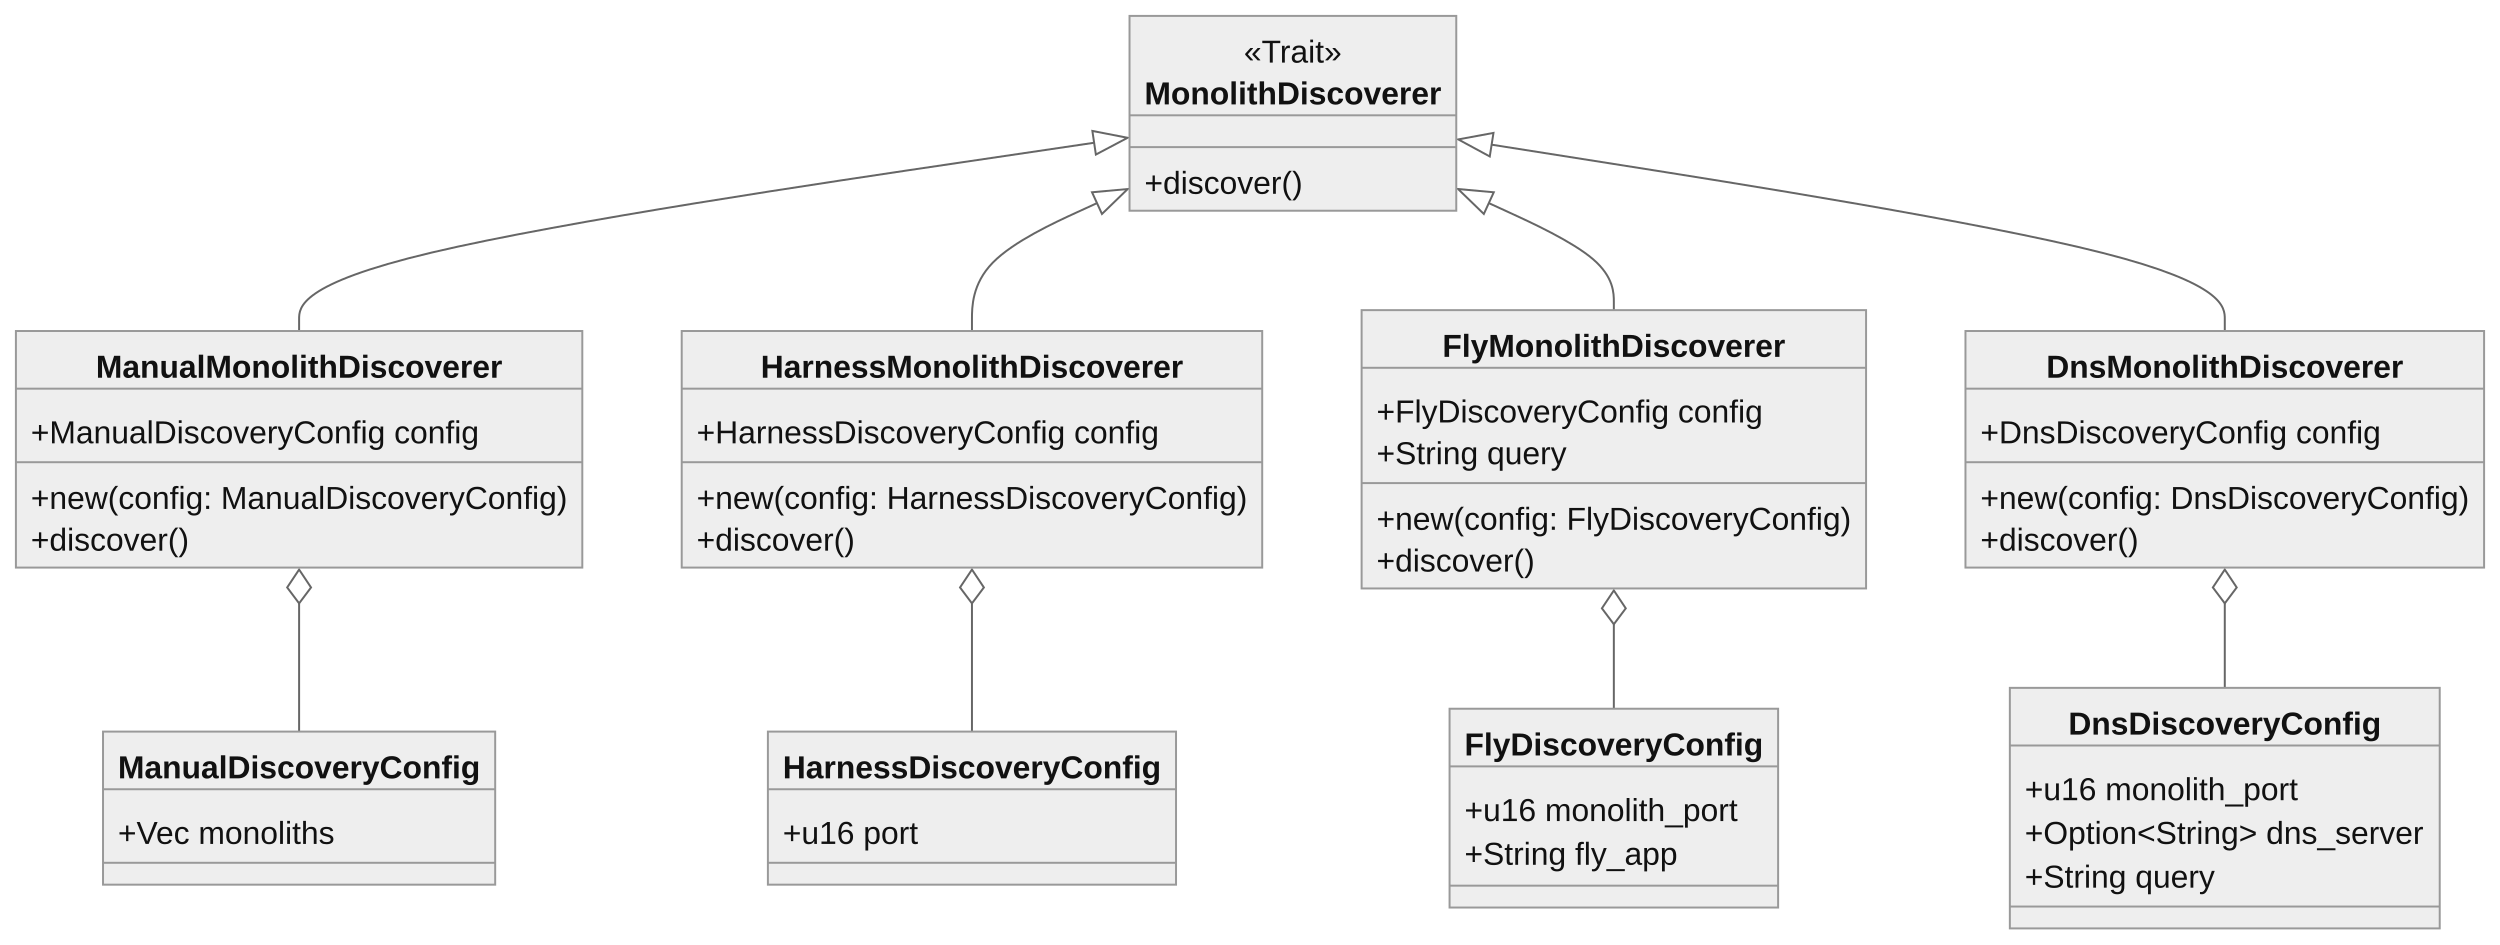
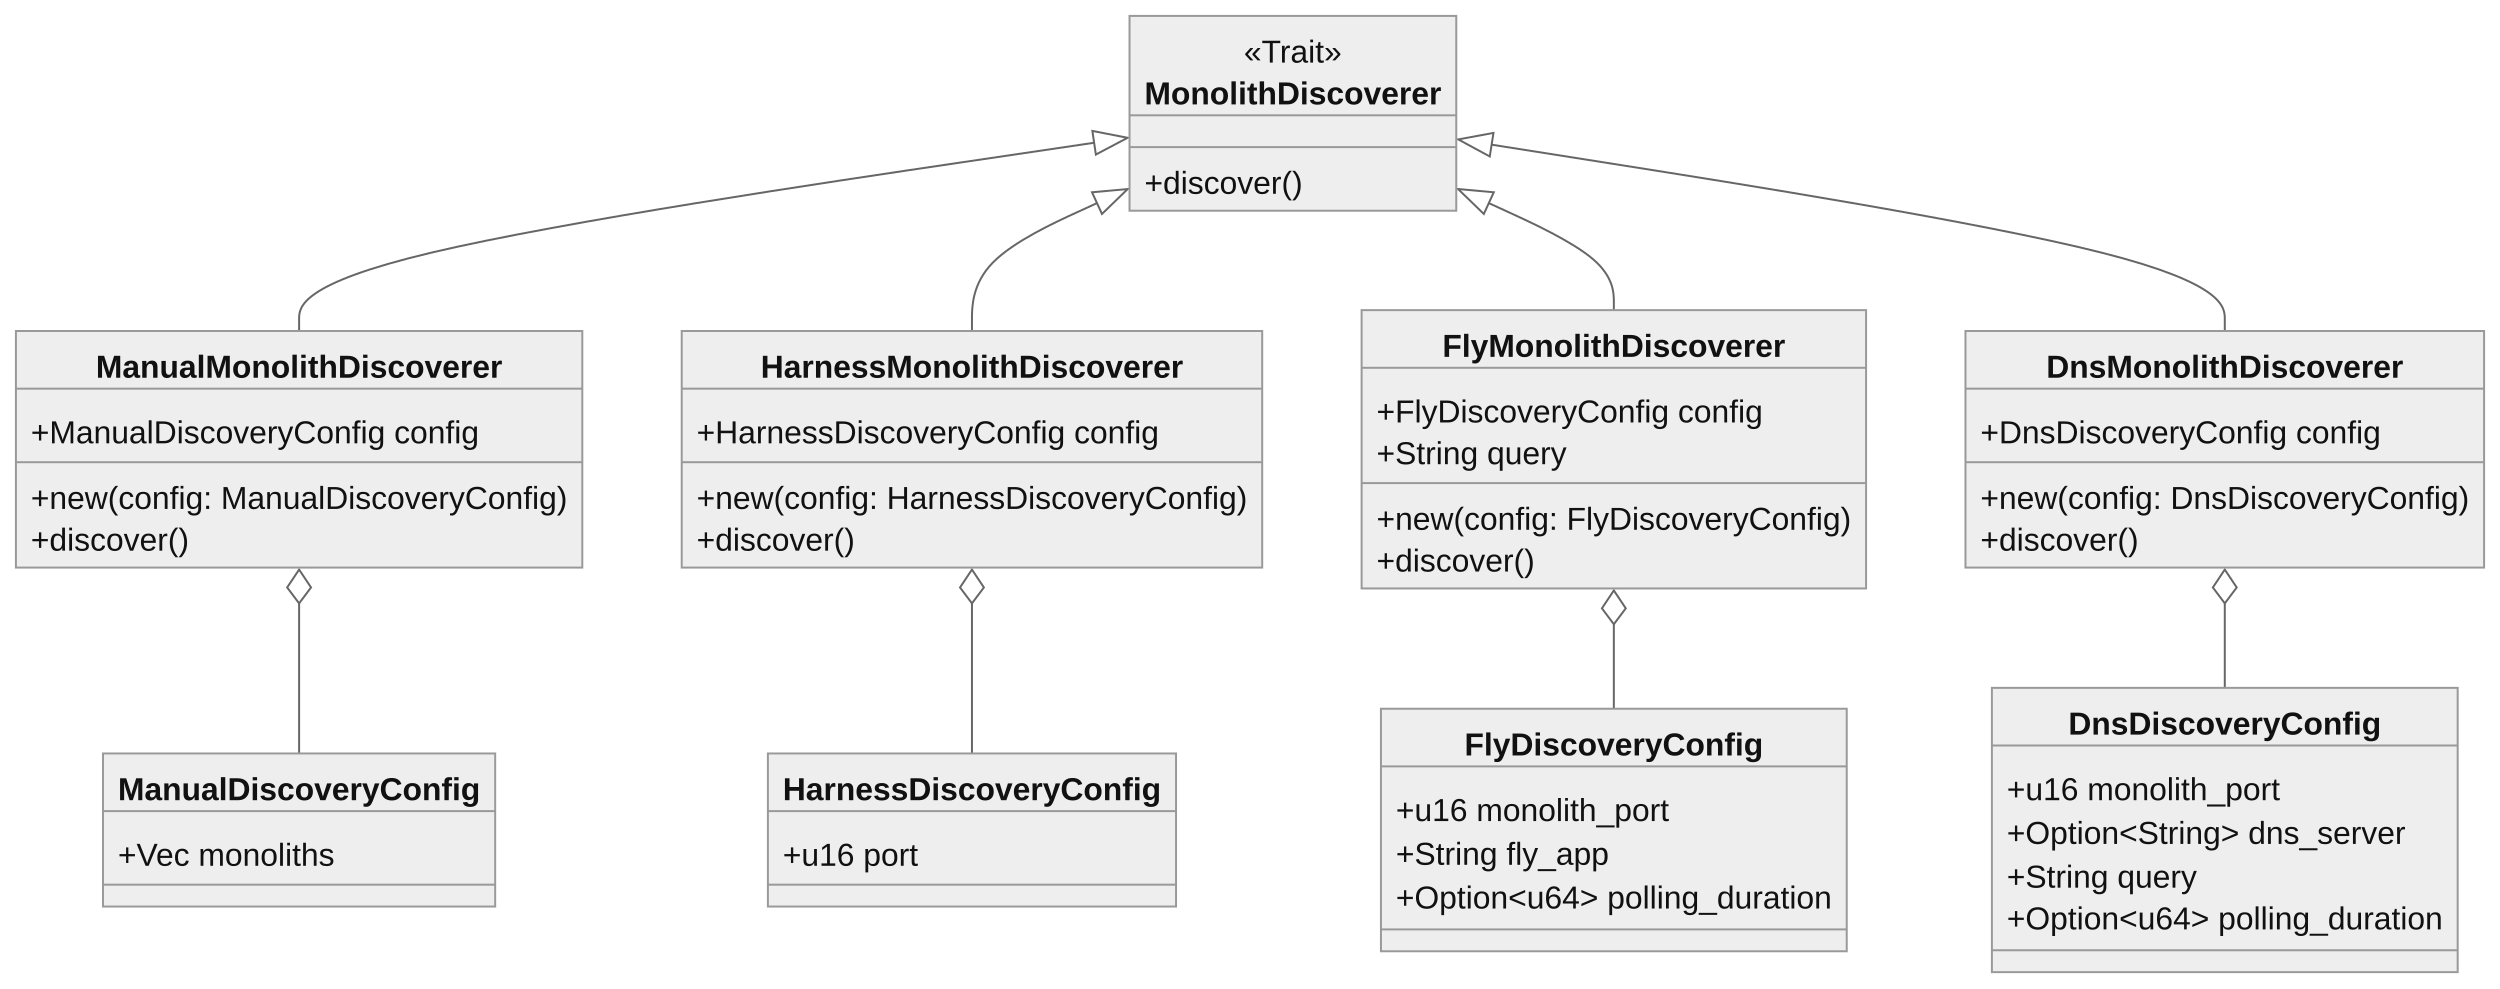
- <svg xmlns="http://www.w3.org/2000/svg" aria-roledescription="classDiagram" role="graphics-document document" viewBox="0 0 1257.531 475" style="max-width: 1257.53px; background-color: white;" width="100%" id="my-svg">
+ <svg xmlns="http://www.w3.org/2000/svg" aria-roledescription="classDiagram" role="graphics-document document" viewBox="0 0 1257.531 497" style="max-width: 1257.53px; background-color: white;" width="100%" id="my-svg">
  <style>#my-svg{font-family:"trebuchet ms",verdana,arial,sans-serif;font-size:16px;fill:#000000;}#my-svg .error-icon{fill:#552222;}#my-svg .error-text{fill:#552222;stroke:#552222;}#my-svg .edge-thickness-normal{stroke-width:2px;}#my-svg .edge-thickness-thick{stroke-width:3.5px;}#my-svg .edge-pattern-solid{stroke-dasharray:0;}#my-svg .edge-pattern-dashed{stroke-dasharray:3;}#my-svg .edge-pattern-dotted{stroke-dasharray:2;}#my-svg .marker{fill:#666;stroke:#666;}#my-svg .marker.cross{stroke:#666;}#my-svg svg{font-family:"trebuchet ms",verdana,arial,sans-serif;font-size:16px;}#my-svg g.classGroup text{fill:#999;stroke:none;font-family:"trebuchet ms",verdana,arial,sans-serif;font-size:10px;}#my-svg g.classGroup text .title{font-weight:bolder;}#my-svg .nodeLabel,#my-svg .edgeLabel{color:#111111;}#my-svg .edgeLabel .label rect{fill:#eee;}#my-svg .label text{fill:#111111;}#my-svg .edgeLabel .label span{background:#eee;}#my-svg .classTitle{font-weight:bolder;}#my-svg .node rect,#my-svg .node circle,#my-svg .node ellipse,#my-svg .node polygon,#my-svg .node path{fill:#eee;stroke:#999;stroke-width:1px;}#my-svg .divider{stroke:#999;stroke-width:1;}#my-svg g.clickable{cursor:pointer;}#my-svg g.classGroup rect{fill:#eee;stroke:#999;}#my-svg g.classGroup line{stroke:#999;stroke-width:1;}#my-svg .classLabel .box{stroke:none;stroke-width:0;fill:#eee;opacity:0.5;}#my-svg .classLabel .label{fill:#999;font-size:10px;}#my-svg .relation{stroke:#666;stroke-width:1;fill:none;}#my-svg .dashed-line{stroke-dasharray:3;}#my-svg .dotted-line{stroke-dasharray:1 2;}#my-svg #compositionStart,#my-svg .composition{fill:#666!important;stroke:#666!important;stroke-width:1;}#my-svg #compositionEnd,#my-svg .composition{fill:#666!important;stroke:#666!important;stroke-width:1;}#my-svg #dependencyStart,#my-svg .dependency{fill:#666!important;stroke:#666!important;stroke-width:1;}#my-svg #dependencyStart,#my-svg .dependency{fill:#666!important;stroke:#666!important;stroke-width:1;}#my-svg #extensionStart,#my-svg .extension{fill:transparent!important;stroke:#666!important;stroke-width:1;}#my-svg #extensionEnd,#my-svg .extension{fill:transparent!important;stroke:#666!important;stroke-width:1;}#my-svg #aggregationStart,#my-svg .aggregation{fill:transparent!important;stroke:#666!important;stroke-width:1;}#my-svg #aggregationEnd,#my-svg .aggregation{fill:transparent!important;stroke:#666!important;stroke-width:1;}#my-svg #lollipopStart,#my-svg .lollipop{fill:#eee!important;stroke:#666!important;stroke-width:1;}#my-svg #lollipopEnd,#my-svg .lollipop{fill:#eee!important;stroke:#666!important;stroke-width:1;}#my-svg .edgeTerminals{font-size:11px;}#my-svg .classTitleText{text-anchor:middle;font-size:18px;fill:#000000;}#my-svg :root{--mermaid-font-family:"trebuchet ms",verdana,arial,sans-serif;}</style>
  <g>
    <defs>
      <marker orient="auto" markerHeight="240" markerWidth="190" refY="7" refX="18" class="marker aggregation classDiagram" id="my-svg_classDiagram-aggregationStart">
        <path d="M 18,7 L9,13 L1,7 L9,1 Z" />
      </marker>
    </defs>
    <defs>
      <marker orient="auto" markerHeight="28" markerWidth="20" refY="7" refX="1" class="marker aggregation classDiagram" id="my-svg_classDiagram-aggregationEnd">
        <path d="M 18,7 L9,13 L1,7 L9,1 Z" />
      </marker>
    </defs>
    <defs>
      <marker orient="auto" markerHeight="240" markerWidth="190" refY="7" refX="18" class="marker extension classDiagram" id="my-svg_classDiagram-extensionStart">
        <path d="M 1,7 L18,13 V 1 Z" />
      </marker>
    </defs>
    <defs>
      <marker orient="auto" markerHeight="28" markerWidth="20" refY="7" refX="1" class="marker extension classDiagram" id="my-svg_classDiagram-extensionEnd">
        <path d="M 1,1 V 13 L18,7 Z" />
      </marker>
    </defs>
    <defs>
      <marker orient="auto" markerHeight="240" markerWidth="190" refY="7" refX="18" class="marker composition classDiagram" id="my-svg_classDiagram-compositionStart">
        <path d="M 18,7 L9,13 L1,7 L9,1 Z" />
      </marker>
    </defs>
    <defs>
      <marker orient="auto" markerHeight="28" markerWidth="20" refY="7" refX="1" class="marker composition classDiagram" id="my-svg_classDiagram-compositionEnd">
        <path d="M 18,7 L9,13 L1,7 L9,1 Z" />
      </marker>
    </defs>
    <defs>
      <marker orient="auto" markerHeight="240" markerWidth="190" refY="7" refX="6" class="marker dependency classDiagram" id="my-svg_classDiagram-dependencyStart">
        <path d="M 5,7 L9,13 L1,7 L9,1 Z" />
      </marker>
    </defs>
    <defs>
      <marker orient="auto" markerHeight="28" markerWidth="20" refY="7" refX="13" class="marker dependency classDiagram" id="my-svg_classDiagram-dependencyEnd">
        <path d="M 18,7 L9,13 L14,7 L9,1 Z" />
      </marker>
    </defs>
    <defs>
      <marker orient="auto" markerHeight="240" markerWidth="190" refY="7" refX="13" class="marker lollipop classDiagram" id="my-svg_classDiagram-lollipopStart">
        <circle r="6" cy="7" cx="7" fill="transparent" stroke="black" />
      </marker>
    </defs>
    <defs>
      <marker orient="auto" markerHeight="240" markerWidth="190" refY="7" refX="1" class="marker lollipop classDiagram" id="my-svg_classDiagram-lollipopEnd">
        <circle r="6" cy="7" cx="7" fill="transparent" stroke="black" />
      </marker>
    </defs>
    <g class="root">
      <g class="clusters" />
      <g class="edgePaths">
        <path marker-end="url(#my-svg_classDiagram-extensionEnd)" style="fill:none" class="edge-pattern-solid relation" id="id1" d="M150.453,166.5L150.453,160.583C150.453,154.667,150.453,142.833,217.104,127.05C283.755,111.267,417.056,91.534,483.707,81.668L550.358,71.801" />
        <path marker-end="url(#my-svg_classDiagram-extensionEnd)" style="fill:none" class="edge-pattern-solid relation" id="id2" d="M488.906,166.5L488.906,160.583C488.906,154.667,488.906,142.833,499.389,132.112C509.871,121.39,530.836,111.78,541.319,106.975L551.801,102.17" />
        <path marker-end="url(#my-svg_classDiagram-extensionEnd)" style="fill:none" class="edge-pattern-solid relation" id="id3" d="M811.781,156L811.781,151.833C811.781,147.667,811.781,139.333,801.299,130.362C790.816,121.39,769.851,111.78,759.369,106.975L748.886,102.17" />
        <path marker-end="url(#my-svg_classDiagram-extensionEnd)" style="fill:none" class="edge-pattern-solid relation" id="id4" d="M1119.094,166.5L1119.094,160.583C1119.094,154.667,1119.094,142.833,1057.629,127.213C996.164,111.593,873.233,92.187,811.768,82.484L750.303,72.78" />
        <path marker-end="url(#my-svg_classDiagram-aggregationEnd)" style="fill:none" class="edge-pattern-solid relation" id="id5" d="M1119.094,346L1119.094,341.833C1119.094,337.667,1119.094,329.333,1119.094,322.25C1119.094,315.167,1119.094,309.333,1119.094,306.417L1119.094,303.5" />
        <path marker-end="url(#my-svg_classDiagram-aggregationEnd)" style="fill:none" class="edge-pattern-solid relation" id="id6" d="M811.781,356.5L811.781,350.583C811.781,344.667,811.781,332.833,811.781,325.75C811.781,318.667,811.781,316.333,811.781,315.167L811.781,314" />
-         <path marker-end="url(#my-svg_classDiagram-aggregationEnd)" style="fill:none" class="edge-pattern-solid relation" id="id7" d="M150.453,368L150.453,360.167C150.453,352.333,150.453,336.667,150.453,325.917C150.453,315.167,150.453,309.333,150.453,306.417L150.453,303.5" />
-         <path marker-end="url(#my-svg_classDiagram-aggregationEnd)" style="fill:none" class="edge-pattern-solid relation" id="id8" d="M488.906,368L488.906,360.167C488.906,352.333,488.906,336.667,488.906,325.917C488.906,315.167,488.906,309.333,488.906,306.417L488.906,303.5" />
+         <path marker-end="url(#my-svg_classDiagram-aggregationEnd)" style="fill:none" class="edge-pattern-solid relation" id="id7" d="M150.453,379L150.453,369.333C150.453,359.667,150.453,340.333,150.453,327.75C150.453,315.167,150.453,309.333,150.453,306.417L150.453,303.5" />
+         <path marker-end="url(#my-svg_classDiagram-aggregationEnd)" style="fill:none" class="edge-pattern-solid relation" id="id8" d="M488.906,379L488.906,369.333C488.906,359.667,488.906,340.333,488.906,327.75C488.906,315.167,488.906,309.333,488.906,306.417L488.906,303.5" />
      </g>
      <g class="edgeLabels">
        <g class="edgeLabel">
          <g transform="translate(0, 0)" class="label">
            <rect height="0" width="0" ry="0" rx="0" />
            <text style="">
              <tspan class="row" x="0" dy="1em" xml:space="preserve" />
            </text>
          </g>
        </g>
        <g class="edgeLabel">
          <g transform="translate(0, 0)" class="label">
            <rect height="0" width="0" ry="0" rx="0" />
            <text style="">
              <tspan class="row" x="0" dy="1em" xml:space="preserve" />
            </text>
          </g>
        </g>
        <g class="edgeLabel">
          <g transform="translate(0, 0)" class="label">
            <rect height="0" width="0" ry="0" rx="0" />
            <text style="">
              <tspan class="row" x="0" dy="1em" xml:space="preserve" />
            </text>
          </g>
        </g>
        <g class="edgeLabel">
          <g transform="translate(0, 0)" class="label">
            <rect height="0" width="0" ry="0" rx="0" />
            <text style="">
              <tspan class="row" x="0" dy="1em" xml:space="preserve" />
            </text>
          </g>
        </g>
        <g class="edgeLabel">
          <g transform="translate(0, 0)" class="label">
            <rect height="0" width="0" ry="0" rx="0" />
            <text style="">
              <tspan class="row" x="0" dy="1em" xml:space="preserve" />
            </text>
          </g>
        </g>
        <g class="edgeLabel">
          <g transform="translate(0, 0)" class="label">
            <rect height="0" width="0" ry="0" rx="0" />
            <text style="">
              <tspan class="row" x="0" dy="1em" xml:space="preserve" />
            </text>
          </g>
        </g>
        <g class="edgeLabel">
          <g transform="translate(0, 0)" class="label">
            <rect height="0" width="0" ry="0" rx="0" />
            <text style="">
              <tspan class="row" x="0" dy="1em" xml:space="preserve" />
            </text>
          </g>
        </g>
        <g class="edgeLabel">
          <g transform="translate(0, 0)" class="label">
            <rect height="0" width="0" ry="0" rx="0" />
            <text style="">
              <tspan class="row" x="0" dy="1em" xml:space="preserve" />
            </text>
          </g>
        </g>
      </g>
      <g class="nodes">
        <g transform="translate(650.3438, 57)" id="classId-MonolithDiscoverer-0" class="node default">
          <rect height="98" width="164.359" y="-49" x="-82.18" class="outer title-state" />
          <line y2="1" y1="1" x2="82.18" x1="-82.18" class="divider" />
          <line y2="17" y1="17" x2="82.18" x1="-82.18" class="divider" />
          <g class="label">
            <text transform="translate( -24.65234, -41.5)" style="">
              <tspan class="title-row" x="0" dy="1em" xml:space="preserve">«Trait»</tspan>
            </text>
            <text transform="translate( -74.67969, -20.5)" class="classTitle" style="">
              <tspan class="title-row" x="0" dy="1em" xml:space="preserve">MonolithDiscoverer</tspan>
            </text>
            <text transform="translate( -74.67969, 24.5)" style="">
              <tspan class="title-row" x="0" dy="1em" xml:space="preserve">+discover()</tspan>
            </text>
          </g>
        </g>
        <g transform="translate(150.4531, 226)" id="classId-ManualMonolithDiscoverer-1" class="node default">
          <rect height="119" width="284.906" y="-59.5" x="-142.453" class="outer title-state" />
          <line y2="-30.5" y1="-30.5" x2="142.453" x1="-142.453" class="divider" />
          <line y2="6.5" y1="6.5" x2="142.453" x1="-142.453" class="divider" />
          <g class="label">
            <text style="">
              <tspan class="title-row" x="0" dy="1em" xml:space="preserve" />
            </text>
            <text transform="translate( -102.2422, -52)" class="classTitle" style="">
              <tspan class="title-row" x="0" dy="1em" xml:space="preserve">ManualMonolithDiscoverer</tspan>
            </text>
            <text transform="translate( -134.9531, -19)" style="">
              <tspan class="title-row" x="0" dy="1em" xml:space="preserve">+ManualDiscoveryConfig config</tspan>
            </text>
            <text transform="translate( -134.9531, 14)" style="">
              <tspan class="title-row" x="0" dy="1em" xml:space="preserve">+new(config: ManualDiscoveryConfig)</tspan>
            </text>
            <text transform="translate( -134.9531, 35)" style="">
              <tspan class="title-row" x="0" dy="1em" xml:space="preserve">+discover()</tspan>
            </text>
          </g>
        </g>
        <g transform="translate(488.9062, 226)" id="classId-HarnessMonolithDiscoverer-2" class="node default">
          <rect height="119" width="292" y="-59.5" x="-146" class="outer title-state" />
          <line y2="-30.5" y1="-30.5" x2="146" x1="-146" class="divider" />
          <line y2="6.5" y1="6.5" x2="146" x1="-146" class="divider" />
          <g class="label">
            <text style="">
              <tspan class="title-row" x="0" dy="1em" xml:space="preserve" />
            </text>
            <text transform="translate( -106.2578, -52)" class="classTitle" style="">
              <tspan class="title-row" x="0" dy="1em" xml:space="preserve">HarnessMonolithDiscoverer</tspan>
            </text>
            <text transform="translate( -138.5, -19)" style="">
              <tspan class="title-row" x="0" dy="1em" xml:space="preserve">+HarnessDiscoveryConfig config</tspan>
            </text>
            <text transform="translate( -138.5, 14)" style="">
              <tspan class="title-row" x="0" dy="1em" xml:space="preserve">+new(config: HarnessDiscoveryConfig)</tspan>
            </text>
            <text transform="translate( -138.5, 35)" style="">
              <tspan class="title-row" x="0" dy="1em" xml:space="preserve">+discover()</tspan>
            </text>
          </g>
        </g>
        <g transform="translate(811.7812, 226)" id="classId-FlyMonolithDiscoverer-3" class="node default">
          <rect height="140" width="253.75" y="-70" x="-126.875" class="outer title-state" />
          <line y2="-41" y1="-41" x2="126.875" x1="-126.875" class="divider" />
          <line y2="17" y1="17" x2="126.875" x1="-126.875" class="divider" />
          <g class="label">
            <text style="">
              <tspan class="title-row" x="0" dy="1em" xml:space="preserve" />
            </text>
            <text transform="translate( -86.24219, -62.5)" class="classTitle" style="">
              <tspan class="title-row" x="0" dy="1em" xml:space="preserve">FlyMonolithDiscoverer</tspan>
            </text>
            <text transform="translate( -119.375, -29.5)" style="">
              <tspan class="title-row" x="0" dy="1em" xml:space="preserve">+FlyDiscoveryConfig config</tspan>
            </text>
            <text transform="translate( -119.375, -8.5)" style="">
              <tspan class="title-row" x="0" dy="1em" xml:space="preserve">+String query</tspan>
            </text>
            <text transform="translate( -119.375, 24.5)" style="">
              <tspan class="title-row" x="0" dy="1em" xml:space="preserve">+new(config: FlyDiscoveryConfig)</tspan>
            </text>
            <text transform="translate( -119.375, 45.5)" style="">
              <tspan class="title-row" x="0" dy="1em" xml:space="preserve">+discover()</tspan>
            </text>
          </g>
        </g>
        <g transform="translate(1119.094, 226)" id="classId-DnsMonolithDiscoverer-4" class="node default">
          <rect height="119" width="260.875" y="-59.5" x="-130.438" class="outer title-state" />
          <line y2="-30.5" y1="-30.5" x2="130.438" x1="-130.438" class="divider" />
          <line y2="6.5" y1="6.5" x2="130.438" x1="-130.438" class="divider" />
          <g class="label">
            <text style="">
              <tspan class="title-row" x="0" dy="1em" xml:space="preserve" />
            </text>
            <text transform="translate( -89.79688, -52)" class="classTitle" style="">
              <tspan class="title-row" x="0" dy="1em" xml:space="preserve">DnsMonolithDiscoverer</tspan>
            </text>
            <text transform="translate( -122.9375, -19)" style="">
              <tspan class="title-row" x="0" dy="1em" xml:space="preserve">+DnsDiscoveryConfig config</tspan>
            </text>
            <text transform="translate( -122.9375, 14)" style="">
              <tspan class="title-row" x="0" dy="1em" xml:space="preserve">+new(config: DnsDiscoveryConfig)</tspan>
            </text>
            <text transform="translate( -122.9375, 35)" style="">
              <tspan class="title-row" x="0" dy="1em" xml:space="preserve">+discover()</tspan>
            </text>
          </g>
        </g>
-         <g transform="translate(1119.094, 406.5)" id="classId-DnsDiscoveryConfig-5" class="node default">
-           <rect height="121" width="216.234" y="-60.5" x="-108.117" class="outer title-state" />
-           <line y2="-31.5" y1="-31.5" x2="108.117" x1="-108.117" class="divider" />
-           <line y2="49.5" y1="49.5" x2="108.117" x1="-108.117" class="divider" />
-           <g class="label">
-             <text style="">
-               <tspan class="title-row" x="0" dy="1em" xml:space="preserve" />
-             </text>
-             <text transform="translate( -78.6875, -53)" class="classTitle" style="">
+         <g transform="translate(1119.094, 417.5)" id="classId-DnsDiscoveryConfig-5" class="node default">
+           <rect height="143" width="234.297" y="-71.5" x="-117.148" class="outer title-state" />
+           <line y2="-42.5" y1="-42.5" x2="117.148" x1="-117.148" class="divider" />
+           <line y2="60.5" y1="60.5" x2="117.148" x1="-117.148" class="divider" />
+           <g class="label">
+             <text style="">
+               <tspan class="title-row" x="0" dy="1em" xml:space="preserve" />
+             </text>
+             <text transform="translate( -78.6875, -64)" class="classTitle" style="">
              <tspan class="title-row" x="0" dy="1em" xml:space="preserve">DnsDiscoveryConfig</tspan>
            </text>
-             <text transform="translate( -100.6172, -20)" style="">
+             <text transform="translate( -109.6484, -31)" style="">
              <tspan class="title-row" x="0" dy="1em" xml:space="preserve">+u16 monolith_port</tspan>
            </text>
-             <text transform="translate( -100.6172, 2)" style="">
+             <text transform="translate( -109.6484, -9)" style="">
              <tspan class="title-row" x="0" dy="1em" xml:space="preserve">+Option&lt;String&gt; dns_server</tspan>
            </text>
-             <text transform="translate( -100.6172, 24)" style="">
+             <text transform="translate( -109.6484, 13)" style="">
              <tspan class="title-row" x="0" dy="1em" xml:space="preserve">+String query</tspan>
            </text>
-           </g>
-         </g>
-         <g transform="translate(811.7812, 406.5)" id="classId-FlyDiscoveryConfig-6" class="node default">
-           <rect height="100" width="165.266" y="-50" x="-82.633" class="outer title-state" />
-           <line y2="-21" y1="-21" x2="82.633" x1="-82.633" class="divider" />
-           <line y2="39" y1="39" x2="82.633" x1="-82.633" class="divider" />
-           <g class="label">
-             <text style="">
-               <tspan class="title-row" x="0" dy="1em" xml:space="preserve" />
-             </text>
-             <text transform="translate( -75.13281, -42.5)" class="classTitle" style="">
+             <text transform="translate( -109.6484, 34)" style="">
+               <tspan class="title-row" x="0" dy="1em" xml:space="preserve">+Option&lt;u64&gt; polling_duration</tspan>
+             </text>
+           </g>
+         </g>
+         <g transform="translate(811.7812, 417.5)" id="classId-FlyDiscoveryConfig-6" class="node default">
+           <rect height="122" width="234.297" y="-61" x="-117.148" class="outer title-state" />
+           <line y2="-32" y1="-32" x2="117.148" x1="-117.148" class="divider" />
+           <line y2="50" y1="50" x2="117.148" x1="-117.148" class="divider" />
+           <g class="label">
+             <text style="">
+               <tspan class="title-row" x="0" dy="1em" xml:space="preserve" />
+             </text>
+             <text transform="translate( -75.13281, -53.5)" class="classTitle" style="">
              <tspan class="title-row" x="0" dy="1em" xml:space="preserve">FlyDiscoveryConfig</tspan>
            </text>
-             <text transform="translate( -75.13281, -9.5)" style="">
+             <text transform="translate( -109.6484, -20.5)" style="">
              <tspan class="title-row" x="0" dy="1em" xml:space="preserve">+u16 monolith_port</tspan>
            </text>
-             <text transform="translate( -75.13281, 12.5)" style="">
+             <text transform="translate( -109.6484, 1.5)" style="">
              <tspan class="title-row" x="0" dy="1em" xml:space="preserve">+String fly_app</tspan>
            </text>
-           </g>
-         </g>
-         <g transform="translate(150.4531, 406.5)" id="classId-ManualDiscoveryConfig-7" class="node default">
+             <text transform="translate( -109.6484, 23.5)" style="">
+               <tspan class="title-row" x="0" dy="1em" xml:space="preserve">+Option&lt;u64&gt; polling_duration</tspan>
+             </text>
+           </g>
+         </g>
+         <g transform="translate(150.4531, 417.5)" id="classId-ManualDiscoveryConfig-7" class="node default">
          <rect height="77" width="197.266" y="-38.5" x="-98.633" class="outer title-state" />
          <line y2="-9.5" y1="-9.5" x2="98.633" x1="-98.633" class="divider" />
          <line y2="27.5" y1="27.5" x2="98.633" x1="-98.633" class="divider" />
          <g class="label">
            <text style="">
              <tspan class="title-row" x="0" dy="1em" xml:space="preserve" />
            </text>
            <text transform="translate( -91.13281, -31)" class="classTitle" style="">
              <tspan class="title-row" x="0" dy="1em" xml:space="preserve">ManualDiscoveryConfig</tspan>
            </text>
            <text transform="translate( -91.13281, 2)" style="">
              <tspan class="title-row" x="0" dy="1em" xml:space="preserve">+Vec monoliths</tspan>
            </text>
          </g>
        </g>
-         <g transform="translate(488.9062, 406.5)" id="classId-HarnessDiscoveryConfig-8" class="node default">
+         <g transform="translate(488.9062, 417.5)" id="classId-HarnessDiscoveryConfig-8" class="node default">
          <rect height="77" width="205.297" y="-38.5" x="-102.648" class="outer title-state" />
          <line y2="-9.5" y1="-9.5" x2="102.648" x1="-102.648" class="divider" />
          <line y2="27.5" y1="27.5" x2="102.648" x1="-102.648" class="divider" />
          <g class="label">
            <text style="">
              <tspan class="title-row" x="0" dy="1em" xml:space="preserve" />
            </text>
            <text transform="translate( -95.14844, -31)" class="classTitle" style="">
              <tspan class="title-row" x="0" dy="1em" xml:space="preserve">HarnessDiscoveryConfig</tspan>
            </text>
            <text transform="translate( -95.14844, 2)" style="">
              <tspan class="title-row" x="0" dy="1em" xml:space="preserve">+u16 port</tspan>
            </text>
          </g>
        </g>
      </g>
    </g>
  </g>
</svg>
